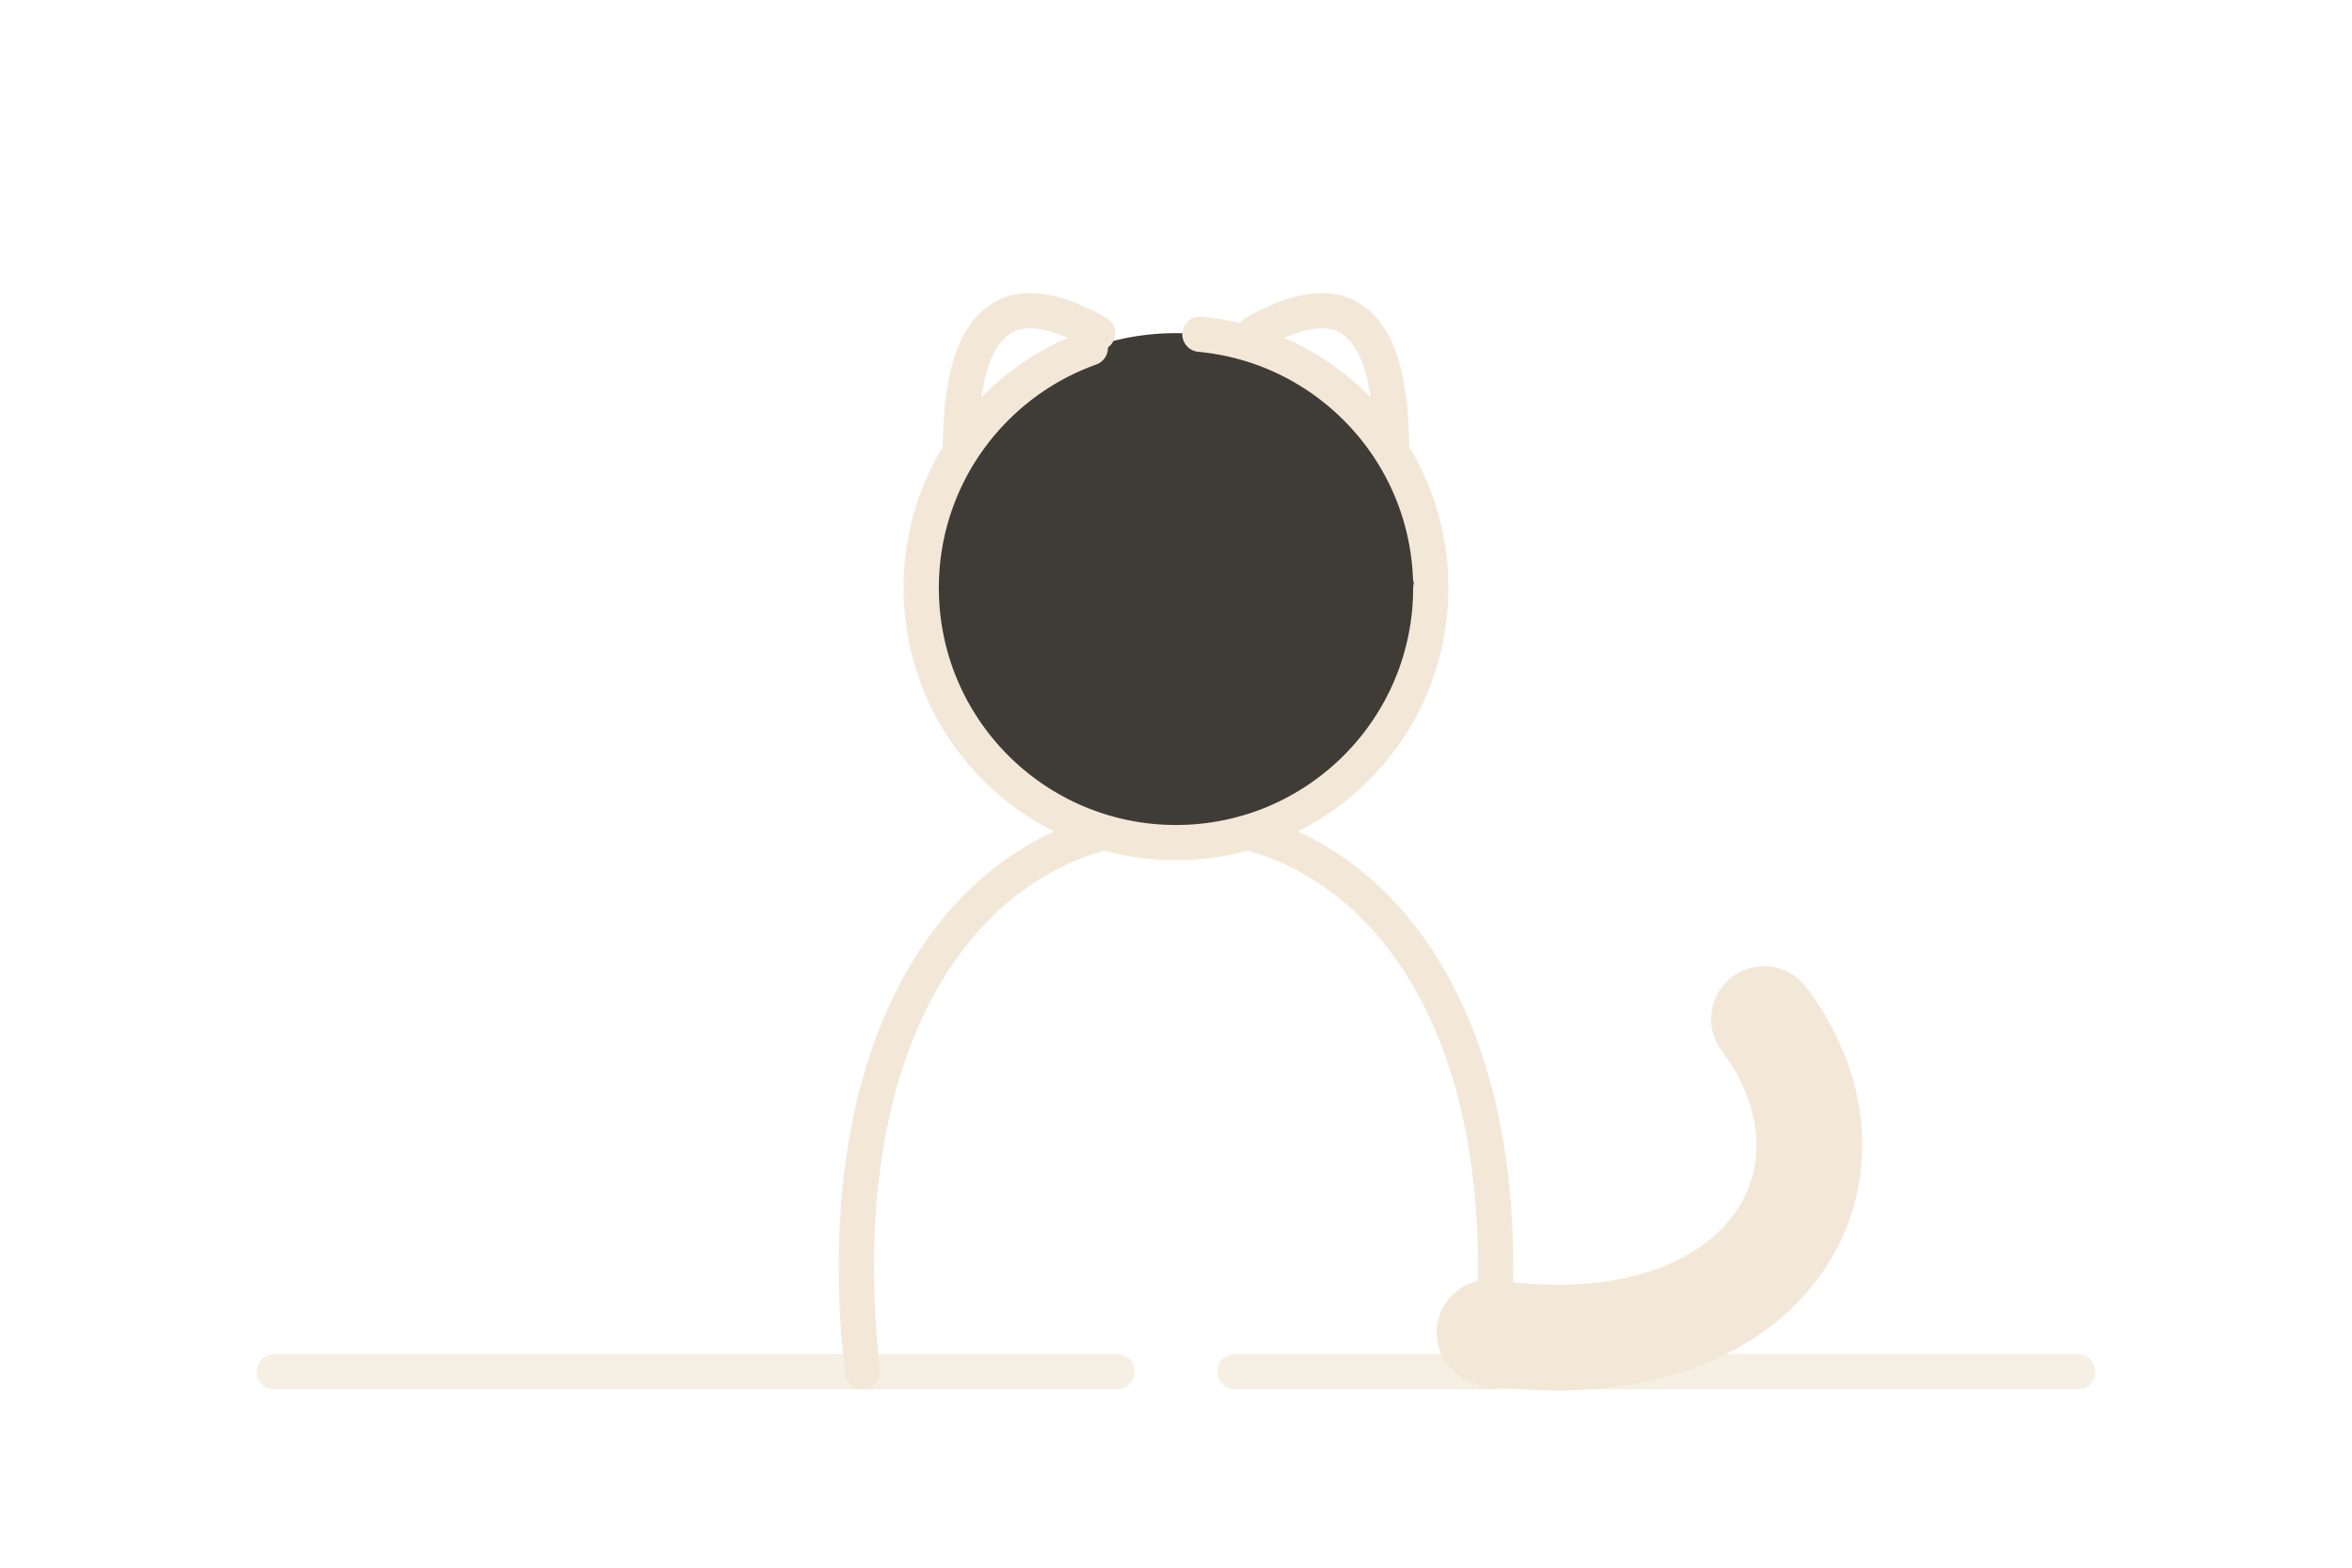
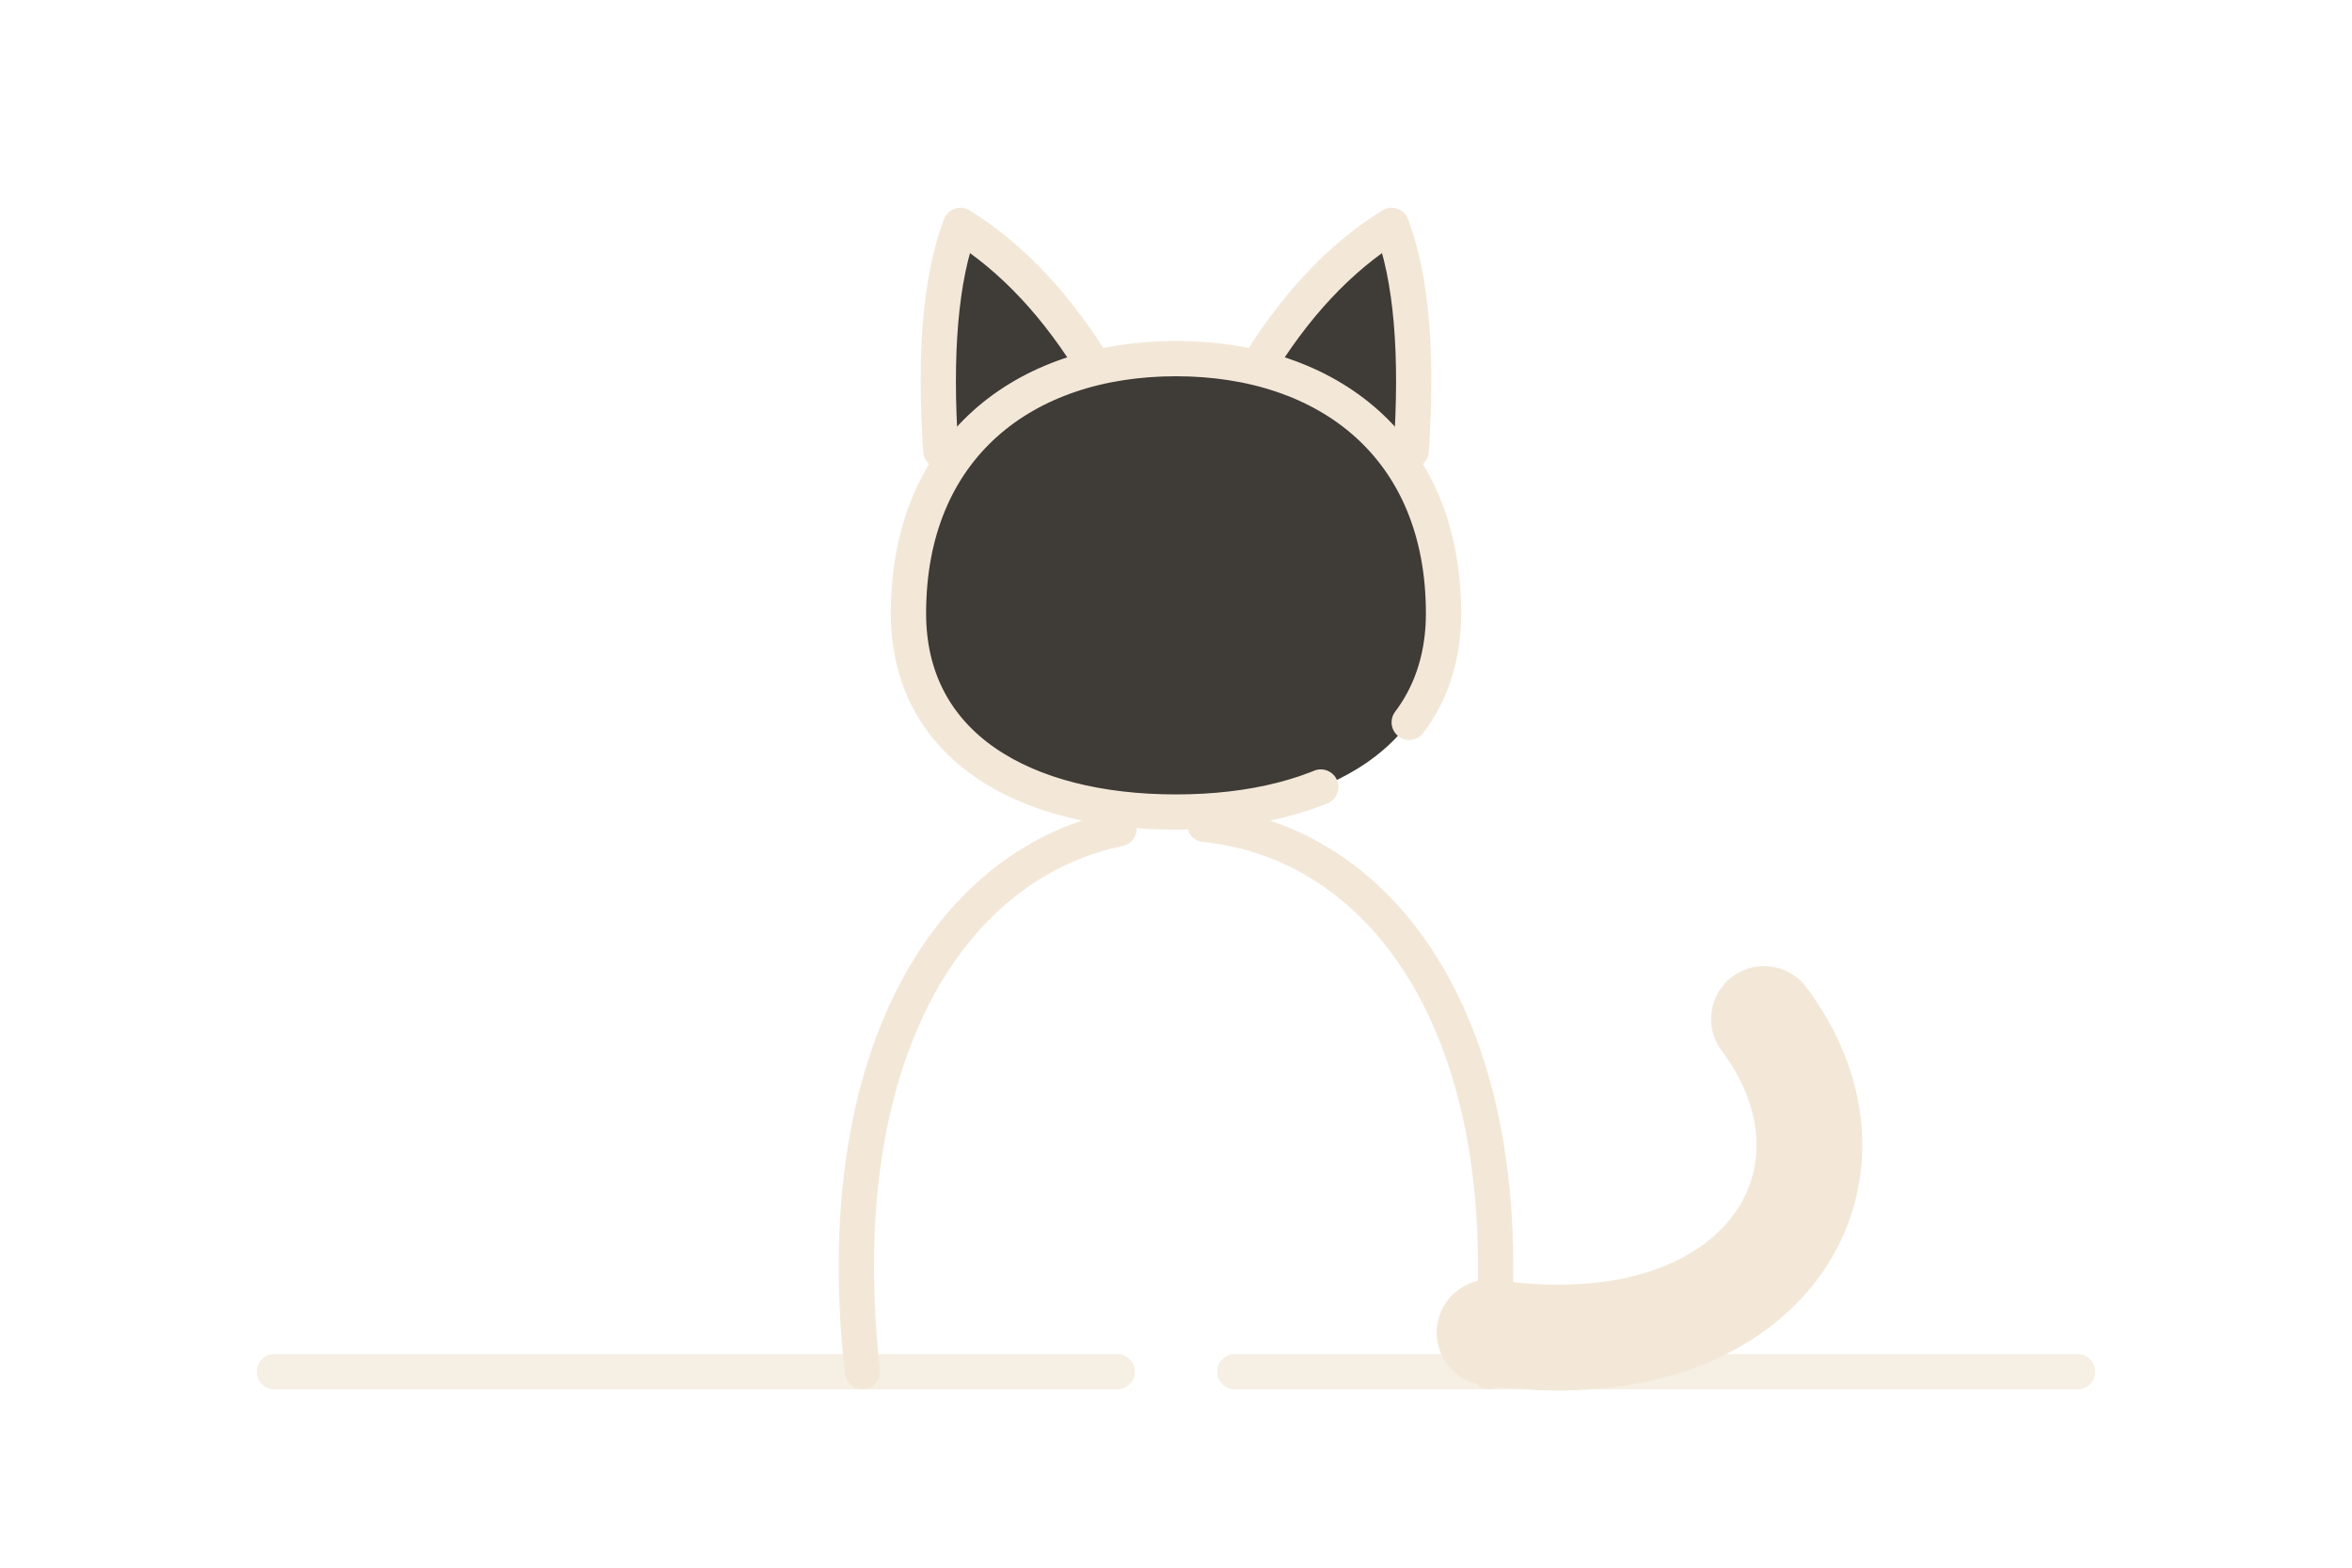
<svg xmlns="http://www.w3.org/2000/svg" viewBox="0 10 120 80" role="img" aria-label="窓の外を見る（うしろ姿）">
  <path d="M14 80 H57 M63 80 H106" fill="none" stroke="#F3E8D8" stroke-width="1.8" stroke-linecap="round" stroke-linejoin="round" stroke-opacity=".7" />
  <path d="M44 80 C42 62 50 52 60 52 C70 52 78 62 76 80" fill="none" stroke="#F3E8D8" stroke-width="1.8" stroke-linecap="round" stroke-linejoin="round" stroke-dasharray="33.62 4.39 35.08" />
  <g id="tail">
    <path d="M76 78 C90 80 96 70 90 62" fill="none" stroke="#F3E8D8" stroke-width="5.4" stroke-linecap="round" />
  </g>
  <g id="head">
-     <circle cx="60" cy="40" r="13" fill="#3F3B36" />
-     <circle cx="60" cy="40" r="13" fill="none" stroke="#F3E8D8" stroke-width="1.8" stroke-linecap="round" stroke-linejoin="round" stroke-dasharray="56.81 5.68 18.67" />
-     <path d="M49 33 Q49 23 56 27" fill="none" stroke="#F3E8D8" stroke-width="1.8" stroke-linecap="round" stroke-linejoin="round" />
-     <path d="M64 27 Q71 23 71 33" fill="none" stroke="#F3E8D8" stroke-width="1.8" stroke-linecap="round" stroke-linejoin="round" />
+     <path d="M48 33.01 Q47.49 25.51 49 21.5 Q53.01 24 56 29" fill="#3F3B36" stroke="#F3E8D8" stroke-width="1.8" stroke-linecap="round" stroke-linejoin="round" />
+     <path d="M72 33.01 Q72.51 25.51 71 21.5 Q66.99 24 64 29" fill="#3F3B36" stroke="#F3E8D8" stroke-width="1.8" stroke-linecap="round" stroke-linejoin="round" />
+     <path d="M46.35 41.3 C46.35 32.85 52.2 28.3 60 28.3 C67.8 28.3 73.65 32.85 73.65 41.3 C73.65 48.06 67.8 51.44 60 51.44 C52.2 51.44 46.35 48.06 46.35 41.3 Z" fill="#3F3B36" />
+     <path d="M46.35 41.3 C46.35 32.85 52.2 28.3 60 28.3 C67.8 28.3 73.65 32.85 73.65 41.3 C73.65 48.06 67.8 51.44 60 51.44 C52.2 51.44 46.35 48.06 46.35 41.3 Z" fill="none" stroke="#F3E8D8" stroke-width="1.8" stroke-linecap="round" stroke-linejoin="round" stroke-dasharray="48.51 5.66 26.68" />
  </g>
</svg>
